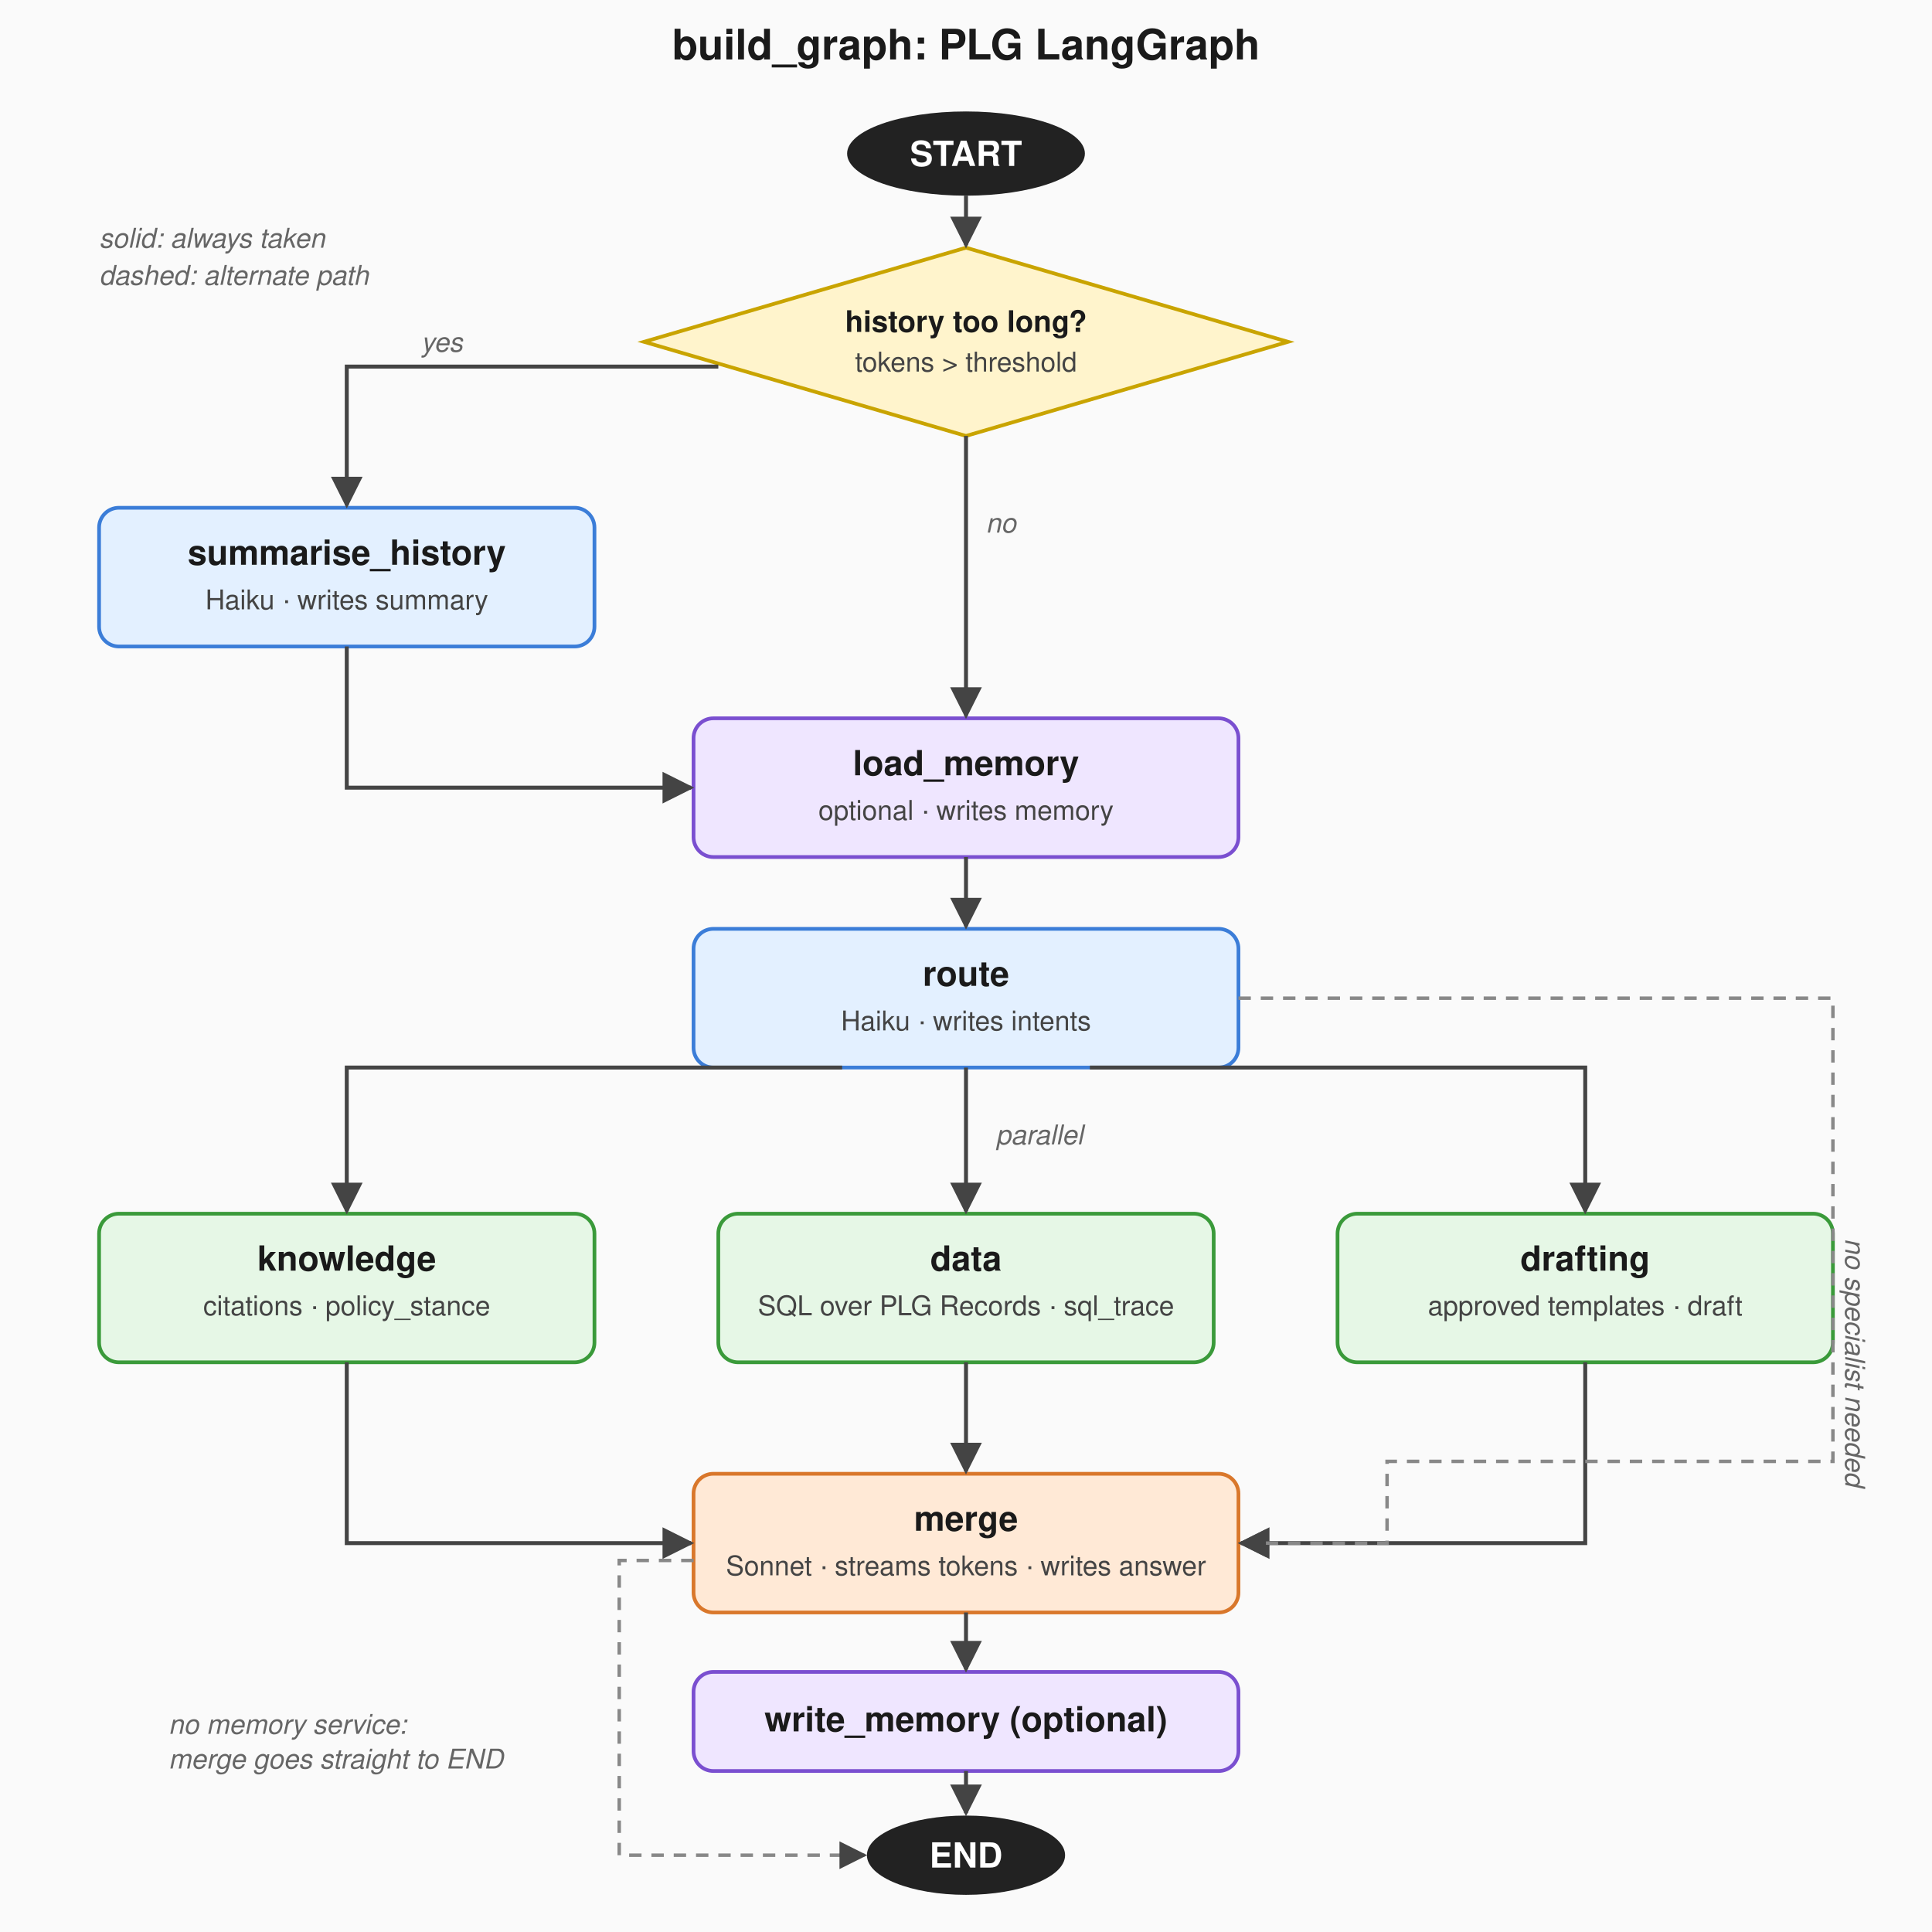
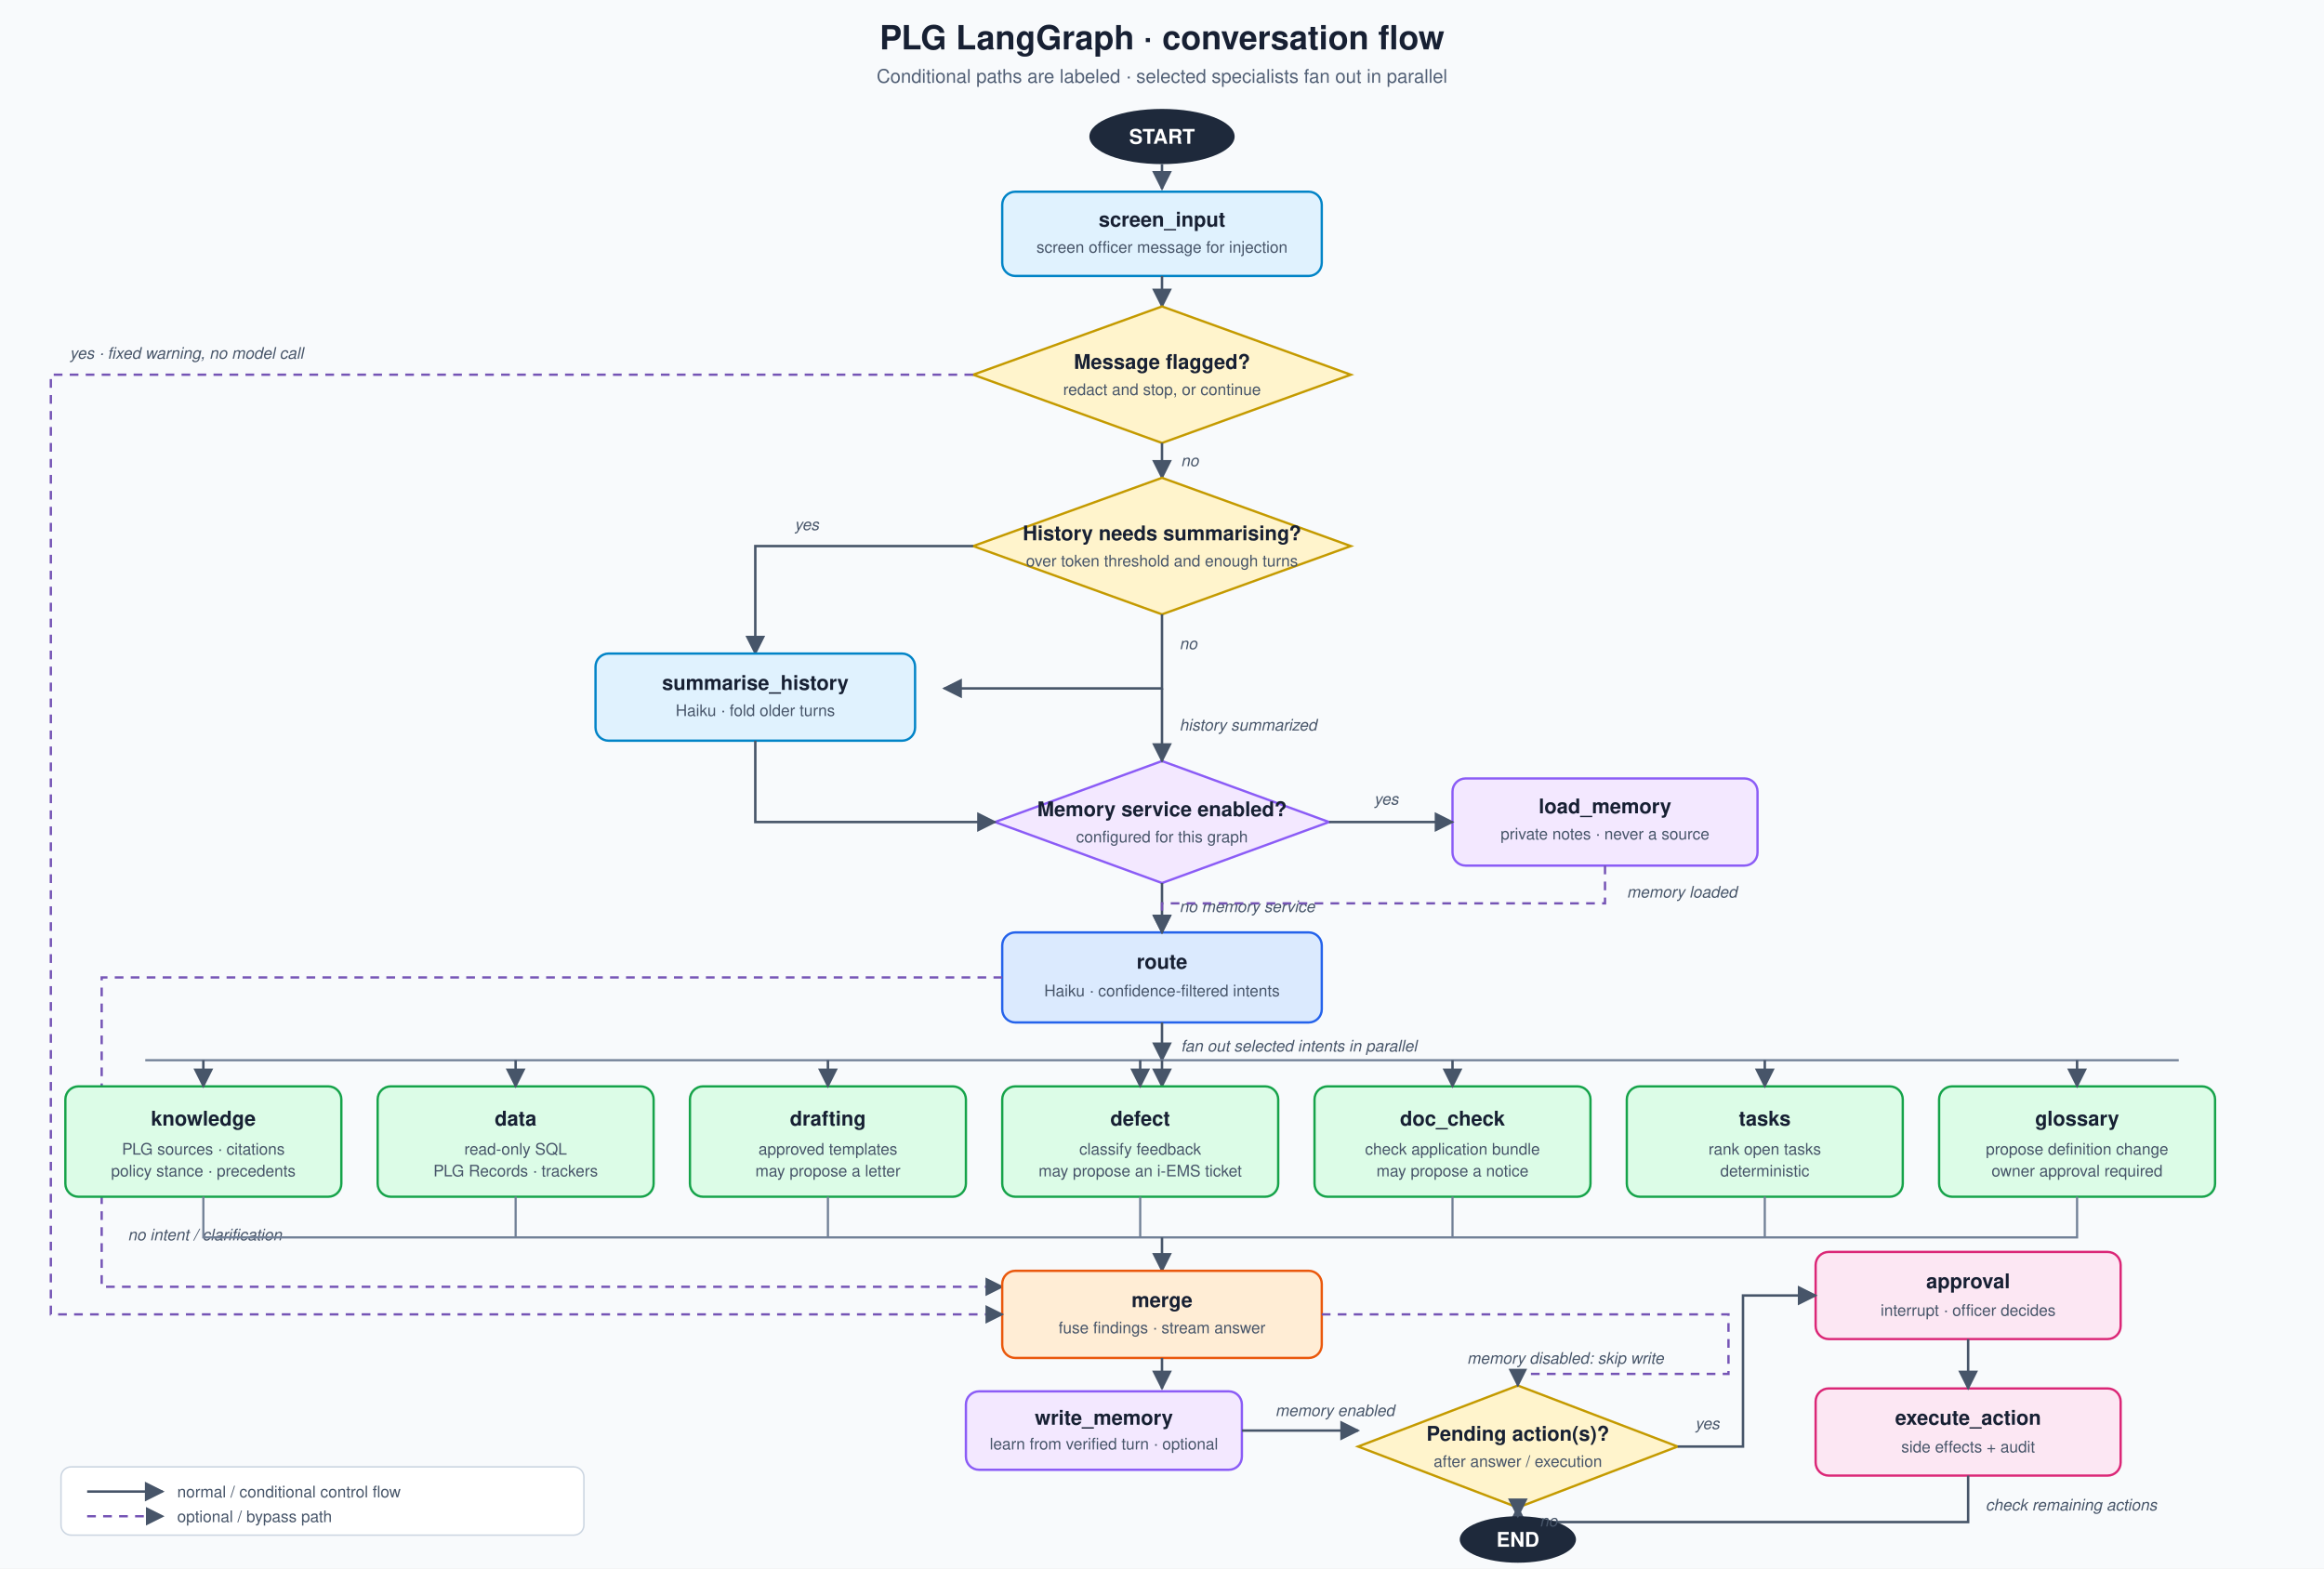
- <svg xmlns="http://www.w3.org/2000/svg" viewBox="0 0 780 780" width="780" height="780" font-family="Helvetica, Arial, sans-serif">
+ <svg xmlns="http://www.w3.org/2000/svg" viewBox="0 0 1600 1080" width="1600" height="1080" role="img" aria-labelledby="title description" font-family="Helvetica, Arial, sans-serif">
  <defs>
-     <marker id="a" viewBox="0 0 10 10" refX="9" refY="5" markerWidth="8" markerHeight="8" orient="auto-start-reverse">
-       <path d="M0,0 L10,5 L0,10 z" fill="#444" />
+     <marker id="arrow" viewBox="0 0 10 10" refX="9" refY="5" markerWidth="8" markerHeight="8" orient="auto">
+       <path d="M0,0 L10,5 L0,10 z" fill="#475569" />
    </marker>
    <style>
-       .t{font-size:14px;font-weight:bold;fill:#1a1a1a;text-anchor:middle}
-       .s{font-size:11px;fill:#444;text-anchor:middle}
-       .l{font-size:11px;fill:#666;font-style:italic}
-       .e{stroke:#444;stroke-width:1.6;fill:none;marker-end:url(#a)}
-       .d{stroke:#888;stroke-width:1.4;fill:none;stroke-dasharray:5 4;marker-end:url(#a)}
+       .title{font-size:23px;font-weight:700;fill:#172033;text-anchor:middle}
+       .subtitle{font-size:13px;fill:#526076;text-anchor:middle}
+       .node-title{font-size:14px;font-weight:700;fill:#172033;text-anchor:middle}
+       .node-sub{font-size:11px;fill:#475569;text-anchor:middle}
+       .edge-label{font-size:11px;font-style:italic;fill:#475569}
+       .edge{stroke:#475569;stroke-width:1.7;fill:none;marker-end:url(#arrow)}
+       .optional{stroke:#7554b5;stroke-width:1.6;fill:none;stroke-dasharray:6 5;marker-end:url(#arrow)}
+       .bus{stroke:#718096;stroke-width:1.5;fill:none}
+       .box{stroke-width:1.6}
    </style>
  </defs>
-   <rect width="780" height="780" fill="#fafafa" />
-   <text x="390" y="24" class="t" style="font-size:17px">build_graph: PLG LangGraph</text>
-   <ellipse cx="390" cy="62" rx="48" ry="17" fill="#222" />
-   <text x="390" y="67" class="t" style="fill:#fff">START</text>
-   <polygon points="390,100 520,138 390,176 260,138" fill="#fff4cc" stroke="#c9a400" stroke-width="1.5" />
-   <text x="390" y="134" class="t" style="font-size:12px">history too long?</text>
-   <text x="390" y="150" class="s">tokens &gt; threshold</text>
-   <rect x="40" y="205" width="200" height="56" rx="8" fill="#e3f0ff" stroke="#3b7dd8" stroke-width="1.5" />
-   <text x="140" y="228" class="t">summarise_history</text>
-   <text x="140" y="246" class="s">Haiku · writes summary</text>
-   <rect x="280" y="290" width="220" height="56" rx="8" fill="#efe6ff" stroke="#7a4fd0" stroke-width="1.5" />
-   <text x="390" y="313" class="t">load_memory</text>
-   <text x="390" y="331" class="s">optional · writes memory</text>
-   <rect x="280" y="375" width="220" height="56" rx="8" fill="#e3f0ff" stroke="#3b7dd8" stroke-width="1.5" />
-   <text x="390" y="398" class="t">route</text>
-   <text x="390" y="416" class="s">Haiku · writes intents</text>
-   <rect x="40" y="490" width="200" height="60" rx="8" fill="#e6f7e6" stroke="#3a9a3a" stroke-width="1.5" />
-   <text x="140" y="513" class="t">knowledge</text>
-   <text x="140" y="531" class="s">citations · policy_stance</text>
-   <rect x="290" y="490" width="200" height="60" rx="8" fill="#e6f7e6" stroke="#3a9a3a" stroke-width="1.5" />
-   <text x="390" y="513" class="t">data</text>
-   <text x="390" y="531" class="s">SQL over PLG Records · sql_trace</text>
-   <rect x="540" y="490" width="200" height="60" rx="8" fill="#e6f7e6" stroke="#3a9a3a" stroke-width="1.5" />
-   <text x="640" y="513" class="t">drafting</text>
-   <text x="640" y="531" class="s">approved templates · draft</text>
-   <rect x="280" y="595" width="220" height="56" rx="8" fill="#ffe9d6" stroke="#d9772b" stroke-width="1.5" />
-   <text x="390" y="618" class="t">merge</text>
-   <text x="390" y="636" class="s">Sonnet · streams tokens · writes answer</text>
-   <rect x="280" y="675" width="220" height="40" rx="8" fill="#efe6ff" stroke="#7a4fd0" stroke-width="1.5" />
-   <text x="390" y="699" class="t">write_memory (optional)</text>
-   <ellipse cx="390" cy="749" rx="40" ry="16" fill="#222" />
-   <text x="390" y="754" class="t" style="fill:#fff">END</text>
-   <line x1="390" y1="79" x2="390" y2="99" class="e" />
-   <path d="M290,148 L140,148 L140,204" class="e" />
-   <text x="170" y="142" class="l">yes</text>
-   <path d="M390,176 L390,289" class="e" />
-   <text x="398" y="215" class="l">no</text>
-   <path d="M140,261 L140,318 L279,318" class="e" />
-   <line x1="390" y1="346" x2="390" y2="374" class="e" />
-   <path d="M340,431 L140,431 L140,489" class="e" />
-   <line x1="390" y1="431" x2="390" y2="489" class="e" />
-   <path d="M440,431 L640,431 L640,489" class="e" />
-   <text x="402" y="462" class="l">parallel</text>
-   <path d="M140,550 L140,623 L279,623" class="e" />
-   <line x1="390" y1="550" x2="390" y2="594" class="e" />
-   <path d="M640,550 L640,623 L501,623" class="e" />
-   <path d="M500,403 L740,403 L740,590 L560,590 L560,623 L501,623" class="d" />
-   <text x="745" y="500" class="l" transform="rotate(90 745 500)">no specialist needed</text>
-   <line x1="390" y1="651" x2="390" y2="674" class="e" />
-   <line x1="390" y1="715" x2="390" y2="732" class="e" />
-   <path d="M280,630 L250,630 L250,749 L349,749" class="d" />
-   <text x="68" y="700" class="l">no memory service:</text>
-   <text x="68" y="714" class="l">merge goes straight to END</text>
-   <text x="40" y="100" class="l">solid: always taken</text>
-   <text x="40" y="115" class="l">dashed: alternate path</text>
+   <rect width="1600" height="1080" fill="#f8fafc" />
+   <text x="800" y="34" class="title">PLG LangGraph · conversation flow</text>
+   <text x="800" y="57" class="subtitle">Conditional paths are labeled · selected specialists fan out in parallel</text>
+   <ellipse cx="800" cy="94" rx="50" ry="19" fill="#1e293b" />
+   <text x="800" y="99" class="node-title" style="fill:#fff">START</text>
+   <path d="M800 113 V130" class="edge" />
+   <rect x="690" y="132" width="220" height="58" rx="9" fill="#e0f2fe" stroke="#0284c7" class="box" />
+   <text x="800" y="156" class="node-title">screen_input</text>
+   <text x="800" y="174" class="node-sub">screen officer message for injection</text>
+   <path d="M800 190 V211" class="edge" />
+   <polygon points="800,211 930,258 800,305 670,258" fill="#fff4cc" stroke="#c49a00" class="box" />
+   <text x="800" y="254" class="node-title">Message flagged?</text>
+   <text x="800" y="272" class="node-sub">redact and stop, or continue</text>
+   <path d="M800 305 V329" class="edge" />
+   <text x="813" y="321" class="edge-label">no</text>
+   <polygon points="800,329 930,376 800,423 670,376" fill="#fff4cc" stroke="#c49a00" class="box" />
+   <text x="800" y="372" class="node-title">History needs summarising?</text>
+   <text x="800" y="390" class="node-sub">over token threshold and enough turns</text>
+   <path d="M670 376 H520 V450" class="edge" />
+   <text x="547" y="365" class="edge-label">yes</text>
+   <rect x="410" y="450" width="220" height="60" rx="9" fill="#e0f2fe" stroke="#0284c7" class="box" />
+   <text x="520" y="475" class="node-title">summarise_history</text>
+   <text x="520" y="493" class="node-sub">Haiku · fold older turns</text>
+   <path d="M800 423 V474 H650" class="edge" />
+   <text x="812" y="447" class="edge-label">no</text>
+   <polygon points="800,524 915,566 800,608 685,566" fill="#f3e8ff" stroke="#8b5cf6" class="box" />
+   <text x="800" y="562" class="node-title">Memory service enabled?</text>
+   <text x="800" y="580" class="node-sub">configured for this graph</text>
+   <path d="M520 510 V566 H685" class="edge" />
+   <path d="M800 474 V524" class="edge" />
+   <text x="812" y="503" class="edge-label">history summarized</text>
+   <rect x="1000" y="536" width="210" height="60" rx="9" fill="#f3e8ff" stroke="#8b5cf6" class="box" />
+   <text x="1105" y="560" class="node-title">load_memory</text>
+   <text x="1105" y="578" class="node-sub">private notes · never a source</text>
+   <path d="M915 566 H1000" class="edge" />
+   <text x="946" y="554" class="edge-label">yes</text>
+   <rect x="690" y="642" width="220" height="62" rx="9" fill="#dbeafe" stroke="#2563eb" class="box" />
+   <text x="800" y="667" class="node-title">route</text>
+   <text x="800" y="686" class="node-sub">Haiku · confidence-filtered intents</text>
+   <path d="M800 608 V642" class="edge" />
+   <text x="812" y="628" class="edge-label">no memory service</text>
+   <path d="M1105 596 V622 H800 V642" class="optional" />
+   <text x="1120" y="618" class="edge-label">memory loaded</text>
+   <path d="M800 704 V730" class="edge" />
+   <path d="M100 730 H1500" class="bus" />
+   <path d="M800 730 V748" class="edge" />
+   <text x="813" y="724" class="edge-label">fan out selected intents in parallel</text>
+   <path d="M690 673 H70 V886 H690" class="optional" />
+   <text x="88" y="854" class="edge-label">no intent / clarification</text>
+   <g>
+     <rect x="45" y="748" width="190" height="76" rx="9" fill="#dcfce7" stroke="#16a34a" class="box" />
+     <text x="140" y="775" class="node-title">knowledge</text>
+     <text x="140" y="795" class="node-sub">PLG sources · citations</text>
+     <text x="140" y="810" class="node-sub">policy stance · precedents</text>
+     <path d="M140 730 V748" class="edge" />
+     <rect x="260" y="748" width="190" height="76" rx="9" fill="#dcfce7" stroke="#16a34a" class="box" />
+     <text x="355" y="775" class="node-title">data</text>
+     <text x="355" y="795" class="node-sub">read-only SQL</text>
+     <text x="355" y="810" class="node-sub">PLG Records · trackers</text>
+     <path d="M355 730 V748" class="edge" />
+     <rect x="475" y="748" width="190" height="76" rx="9" fill="#dcfce7" stroke="#16a34a" class="box" />
+     <text x="570" y="775" class="node-title">drafting</text>
+     <text x="570" y="795" class="node-sub">approved templates</text>
+     <text x="570" y="810" class="node-sub">may propose a letter</text>
+     <path d="M570 730 V748" class="edge" />
+     <rect x="690" y="748" width="190" height="76" rx="9" fill="#dcfce7" stroke="#16a34a" class="box" />
+     <text x="785" y="775" class="node-title">defect</text>
+     <text x="785" y="795" class="node-sub">classify feedback</text>
+     <text x="785" y="810" class="node-sub">may propose an i-EMS ticket</text>
+     <path d="M785 730 V748" class="edge" />
+     <rect x="905" y="748" width="190" height="76" rx="9" fill="#dcfce7" stroke="#16a34a" class="box" />
+     <text x="1000" y="775" class="node-title">doc_check</text>
+     <text x="1000" y="795" class="node-sub">check application bundle</text>
+     <text x="1000" y="810" class="node-sub">may propose a notice</text>
+     <path d="M1000 730 V748" class="edge" />
+     <rect x="1120" y="748" width="190" height="76" rx="9" fill="#dcfce7" stroke="#16a34a" class="box" />
+     <text x="1215" y="775" class="node-title">tasks</text>
+     <text x="1215" y="795" class="node-sub">rank open tasks</text>
+     <text x="1215" y="810" class="node-sub">deterministic</text>
+     <path d="M1215 730 V748" class="edge" />
+     <rect x="1335" y="748" width="190" height="76" rx="9" fill="#dcfce7" stroke="#16a34a" class="box" />
+     <text x="1430" y="775" class="node-title">glossary</text>
+     <text x="1430" y="795" class="node-sub">propose definition change</text>
+     <text x="1430" y="810" class="node-sub">owner approval required</text>
+     <path d="M1430 730 V748" class="edge" />
+   </g>
+   <path d="M140 824 V852 H800" class="bus" />
+   <path d="M355 824 V852" class="bus" />
+   <path d="M570 824 V852" class="bus" />
+   <path d="M785 824 V852" class="bus" />
+   <path d="M1000 824 V852" class="bus" />
+   <path d="M1215 824 V852" class="bus" />
+   <path d="M1430 824 V852 H800" class="bus" />
+   <path d="M800 852 V875" class="edge" />
+   <rect x="690" y="875" width="220" height="60" rx="9" fill="#ffedd5" stroke="#ea580c" class="box" />
+   <text x="800" y="900" class="node-title">merge</text>
+   <text x="800" y="918" class="node-sub">fuse findings · stream answer</text>
+   <path d="M800 935 V956" class="edge" />
+   <rect x="665" y="958" width="190" height="54" rx="9" fill="#f3e8ff" stroke="#8b5cf6" class="box" />
+   <text x="760" y="981" class="node-title">write_memory</text>
+   <text x="760" y="998" class="node-sub">learn from verified turn · optional</text>
+   <polygon points="1045,954 1155,996 1045,1038 935,996" fill="#fff4cc" stroke="#c49a00" class="box" />
+   <text x="1045" y="992" class="node-title">Pending action(s)?</text>
+   <text x="1045" y="1010" class="node-sub">after answer / execution</text>
+   <path d="M855 985 H935" class="edge" />
+   <text x="878" y="975" class="edge-label">memory enabled</text>
+   <path d="M910 905 H1190 V946 H1045 V954" class="optional" />
+   <text x="1010" y="939" class="edge-label">memory disabled: skip write</text>
+   <rect x="1250" y="862" width="210" height="60" rx="9" fill="#fce7f3" stroke="#db2777" class="box" />
+   <text x="1355" y="887" class="node-title">approval</text>
+   <text x="1355" y="906" class="node-sub">interrupt · officer decides</text>
+   <rect x="1250" y="956" width="210" height="60" rx="9" fill="#fce7f3" stroke="#db2777" class="box" />
+   <text x="1355" y="981" class="node-title">execute_action</text>
+   <text x="1355" y="1000" class="node-sub">side effects + audit</text>
+   <path d="M1155 996 H1200 V892 H1250" class="edge" />
+   <text x="1167" y="984" class="edge-label">yes</text>
+   <path d="M1355 922 V956" class="edge" />
+   <path d="M1355 1016 V1048 H1045 V1038" class="edge" />
+   <text x="1367" y="1040" class="edge-label">check remaining actions</text>
+   <ellipse cx="1045" cy="1060" rx="40" ry="16" fill="#1e293b" />
+   <text x="1045" y="1065" class="node-title" style="fill:#fff">END</text>
+   <path d="M1045 1038 V1044" class="edge" />
+   <text x="1060" y="1051" class="edge-label">no</text>
+   <path d="M670 258 H35 V905 H690" class="optional" />
+   <text x="48" y="247" class="edge-label">yes · fixed warning, no model call</text>
+   <rect x="42" y="1010" width="360" height="47" rx="7" fill="#fff" stroke="#cbd5e1" />
+   <path d="M60 1027 H112" class="edge" />
+   <text x="122" y="1031" class="node-sub" style="text-anchor:start">normal / conditional control flow</text>
+   <path d="M60 1044 H112" class="optional" />
+   <text x="122" y="1048" class="node-sub" style="text-anchor:start">optional / bypass path</text>
</svg>
